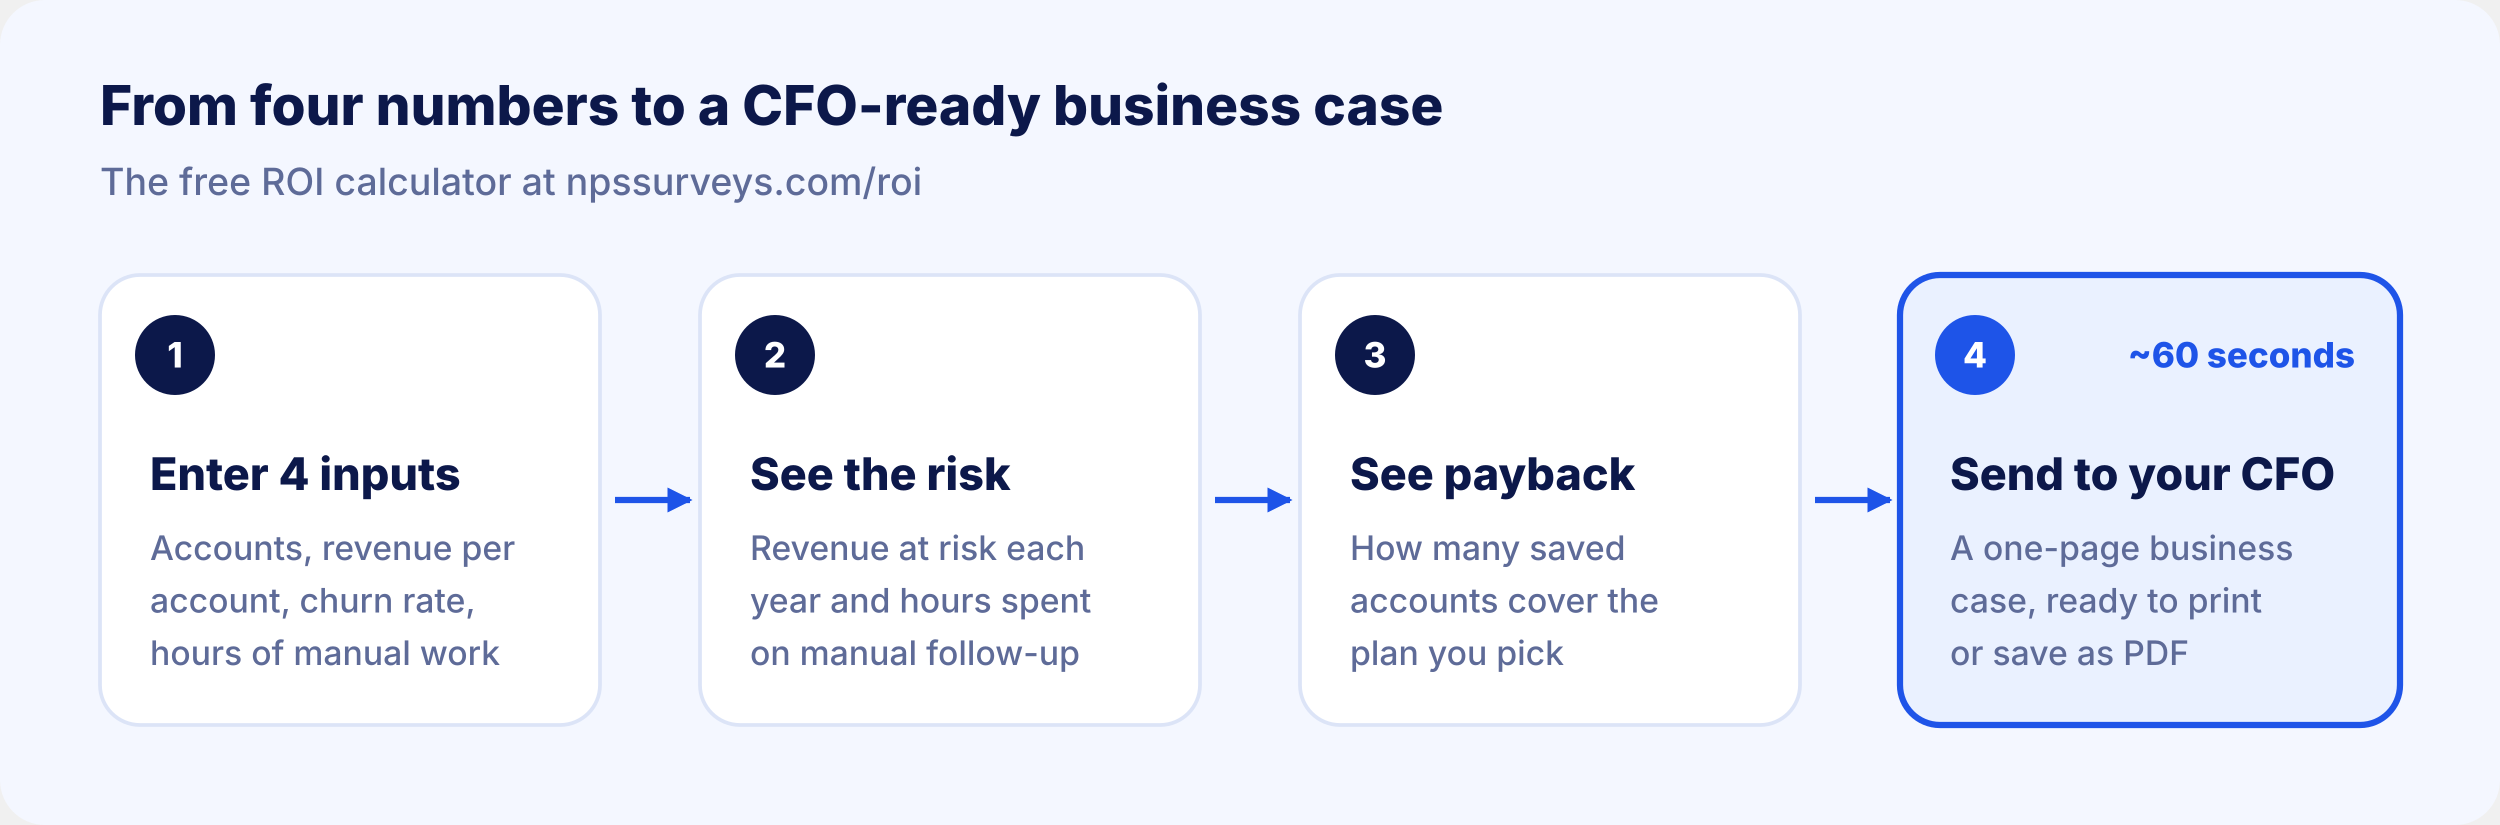
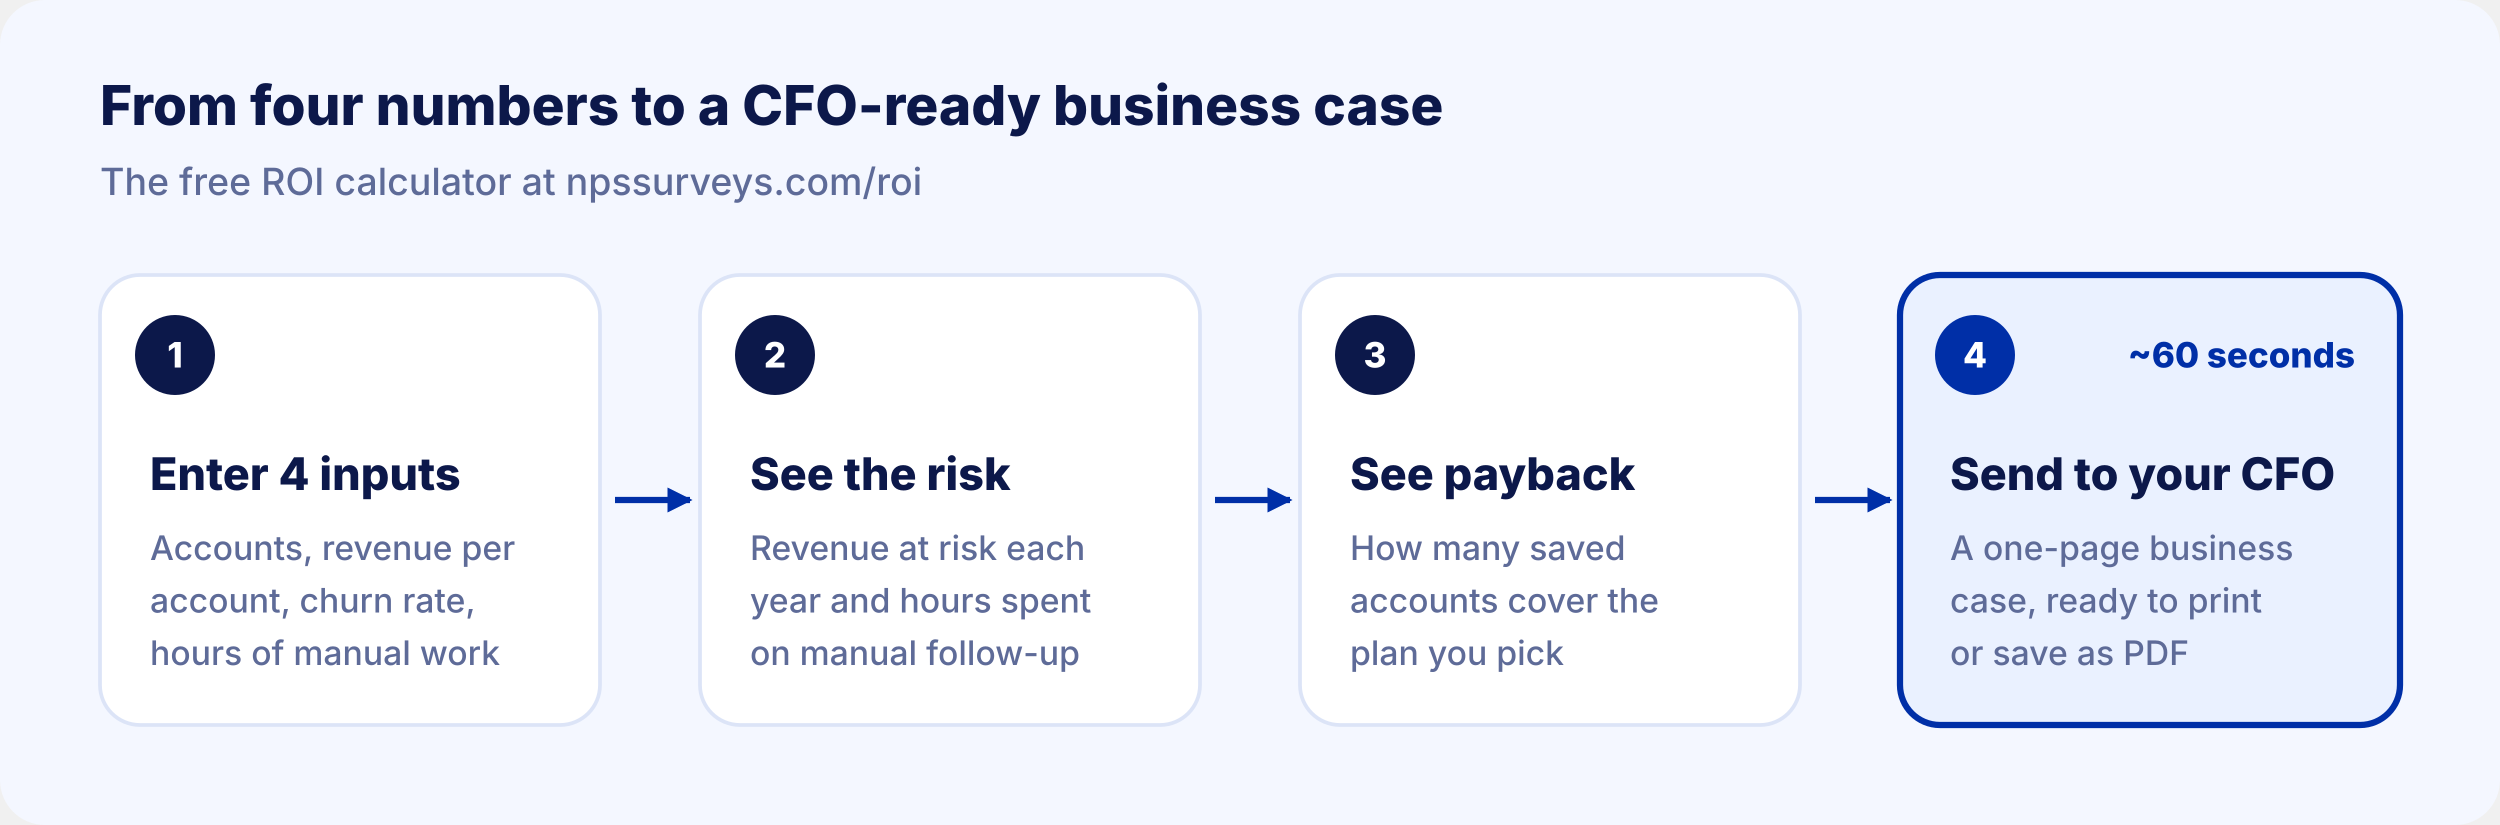
<svg xmlns="http://www.w3.org/2000/svg" viewBox="0 0 1000 330" role="img" aria-label="Four steps: enter four inputs, see revenue at risk, see payback by plan, send a one-page business case to your CFO">
  <defs>
    <marker id="ah" viewBox="0 0 10 10" refX="8" refY="5" markerWidth="7" markerHeight="7" orient="auto-start-reverse">
-       <path d="M0 0L10 5L0 10z" fill="#1E54E8" />
+       <path d="M0 0L10 5L0 10z" fill="#002FA7" />
    </marker>
    <marker id="ahs" viewBox="0 0 10 10" refX="9" refY="5" markerWidth="4" markerHeight="4" orient="auto">
-       <path d="M0 0L10 5L0 10z" fill="#1E54E8" />
+       <path d="M0 0L10 5L0 10z" fill="#002FA7" />
    </marker>
    <marker id="aha" viewBox="0 0 10 10" refX="8" refY="5" markerWidth="5" markerHeight="5" orient="auto-start-reverse">
      <path d="M0 0L10 5L0 10z" fill="#E9A52B" />
    </marker>
    <marker id="ahr" viewBox="0 0 10 10" refX="8" refY="5" markerWidth="6" markerHeight="6" orient="auto-start-reverse">
      <path d="M0 0L10 5L0 10z" fill="#EB5757" />
    </marker>
    <marker id="ahg" viewBox="0 0 10 10" refX="8" refY="5" markerWidth="6" markerHeight="6" orient="auto-start-reverse">
      <path d="M0 0L10 5L0 10z" fill="#23A96A" />
    </marker>
  </defs>
  <rect width="1000" height="330" rx="18" fill="#F4F7FF" />
  <text x="40" y="50" font-size="22" font-weight="800" fill="#0C184A" text-anchor="start" font-family="Inter, Arial, sans-serif">From four numbers to a CFO-ready business case</text>
  <text x="40" y="78" font-size="15" font-weight="500" fill="#5E6B98" text-anchor="start" font-family="Inter, Arial, sans-serif">The free ROI calculator at npssurveys.com/roi</text>
  <rect x="40.0" y="110" width="200.0" height="180" rx="16" fill="#FFFFFF" stroke="#DCE4F7" stroke-width="1.5" />
  <circle cx="70.0" cy="142" r="16" fill="#0C184A" />
  <text x="70.0" y="147" font-size="14" font-weight="800" fill="#FFFFFF" text-anchor="middle" font-family="Inter, Arial, sans-serif">1</text>
  <text x="60.0" y="196" font-size="18" font-weight="800" fill="#0C184A" text-anchor="start" font-family="Inter, Arial, sans-serif">Enter 4 inputs</text>
  <text x="60.0" y="224" font-size="13.5" font-weight="500" fill="#5E6B98" text-anchor="start" font-family="Inter, Arial, sans-serif">Accounts, revenue per</text>
  <text x="60.0" y="245" font-size="13.5" font-weight="500" fill="#5E6B98" text-anchor="start" font-family="Inter, Arial, sans-serif">account, churn rate,</text>
  <text x="60.0" y="266" font-size="13.5" font-weight="500" fill="#5E6B98" text-anchor="start" font-family="Inter, Arial, sans-serif">hours of manual work</text>
-   <line x1="246.0" y1="200" x2="276.0" y2="200" stroke="#1E54E8" stroke-width="2.5" marker-end="url(#ahs)" />
+   <line x1="246.0" y1="200" x2="276.0" y2="200" stroke="#002FA7" stroke-width="2.5" marker-end="url(#ahs)" />
  <rect x="280.0" y="110" width="200.0" height="180" rx="16" fill="#FFFFFF" stroke="#DCE4F7" stroke-width="1.5" />
  <circle cx="310.0" cy="142" r="16" fill="#0C184A" />
  <text x="310.0" y="147" font-size="14" font-weight="800" fill="#FFFFFF" text-anchor="middle" font-family="Inter, Arial, sans-serif">2</text>
  <text x="300.0" y="196" font-size="18" font-weight="800" fill="#0C184A" text-anchor="start" font-family="Inter, Arial, sans-serif">See the risk</text>
  <text x="300.0" y="224" font-size="13.5" font-weight="500" fill="#5E6B98" text-anchor="start" font-family="Inter, Arial, sans-serif">Revenue at risk each</text>
  <text x="300.0" y="245" font-size="13.5" font-weight="500" fill="#5E6B98" text-anchor="start" font-family="Inter, Arial, sans-serif">year and hours spent</text>
  <text x="300.0" y="266" font-size="13.5" font-weight="500" fill="#5E6B98" text-anchor="start" font-family="Inter, Arial, sans-serif">on manual follow-up</text>
-   <line x1="486.0" y1="200" x2="516.0" y2="200" stroke="#1E54E8" stroke-width="2.5" marker-end="url(#ahs)" />
+   <line x1="486.0" y1="200" x2="516.0" y2="200" stroke="#002FA7" stroke-width="2.5" marker-end="url(#ahs)" />
  <rect x="520.0" y="110" width="200.0" height="180" rx="16" fill="#FFFFFF" stroke="#DCE4F7" stroke-width="1.5" />
  <circle cx="550.0" cy="142" r="16" fill="#0C184A" />
  <text x="550.0" y="147" font-size="14" font-weight="800" fill="#FFFFFF" text-anchor="middle" font-family="Inter, Arial, sans-serif">3</text>
  <text x="540.0" y="196" font-size="18" font-weight="800" fill="#0C184A" text-anchor="start" font-family="Inter, Arial, sans-serif">See payback</text>
  <text x="540.0" y="224" font-size="13.5" font-weight="500" fill="#5E6B98" text-anchor="start" font-family="Inter, Arial, sans-serif">How many saved</text>
  <text x="540.0" y="245" font-size="13.5" font-weight="500" fill="#5E6B98" text-anchor="start" font-family="Inter, Arial, sans-serif">accounts cover the</text>
  <text x="540.0" y="266" font-size="13.5" font-weight="500" fill="#5E6B98" text-anchor="start" font-family="Inter, Arial, sans-serif">plan you pick</text>
-   <line x1="726.0" y1="200" x2="756.0" y2="200" stroke="#1E54E8" stroke-width="2.5" marker-end="url(#ahs)" />
-   <rect x="760.0" y="110" width="200.0" height="180" rx="16" fill="#EAF1FF" stroke="#1E54E8" stroke-width="2.5" />
-   <circle cx="790.0" cy="142" r="16" fill="#1E54E8" />
+   <line x1="726.0" y1="200" x2="756.0" y2="200" stroke="#002FA7" stroke-width="2.5" marker-end="url(#ahs)" />
+   <rect x="760.0" y="110" width="200.0" height="180" rx="16" fill="#EAF1FF" stroke="#002FA7" stroke-width="2.5" />
+   <circle cx="790.0" cy="142" r="16" fill="#002FA7" />
  <text x="790.0" y="147" font-size="14" font-weight="800" fill="#FFFFFF" text-anchor="middle" font-family="Inter, Arial, sans-serif">4</text>
  <text x="780.0" y="196" font-size="18" font-weight="800" fill="#0C184A" text-anchor="start" font-family="Inter, Arial, sans-serif">Send to your CFO</text>
  <text x="780.0" y="224" font-size="13.5" font-weight="500" fill="#5E6B98" text-anchor="start" font-family="Inter, Arial, sans-serif">A one-page business</text>
  <text x="780.0" y="245" font-size="13.5" font-weight="500" fill="#5E6B98" text-anchor="start" font-family="Inter, Arial, sans-serif">case, ready to print</text>
  <text x="780.0" y="266" font-size="13.5" font-weight="500" fill="#5E6B98" text-anchor="start" font-family="Inter, Arial, sans-serif">or save as PDF</text>
-   <text x="942.0" y="147" font-size="14" font-weight="800" fill="#1E54E8" text-anchor="end" font-family="Inter, Arial, sans-serif">~60 seconds</text>
+   <text x="942.0" y="147" font-size="14" font-weight="800" fill="#002FA7" text-anchor="end" font-family="Inter, Arial, sans-serif">~60 seconds</text>
</svg>
